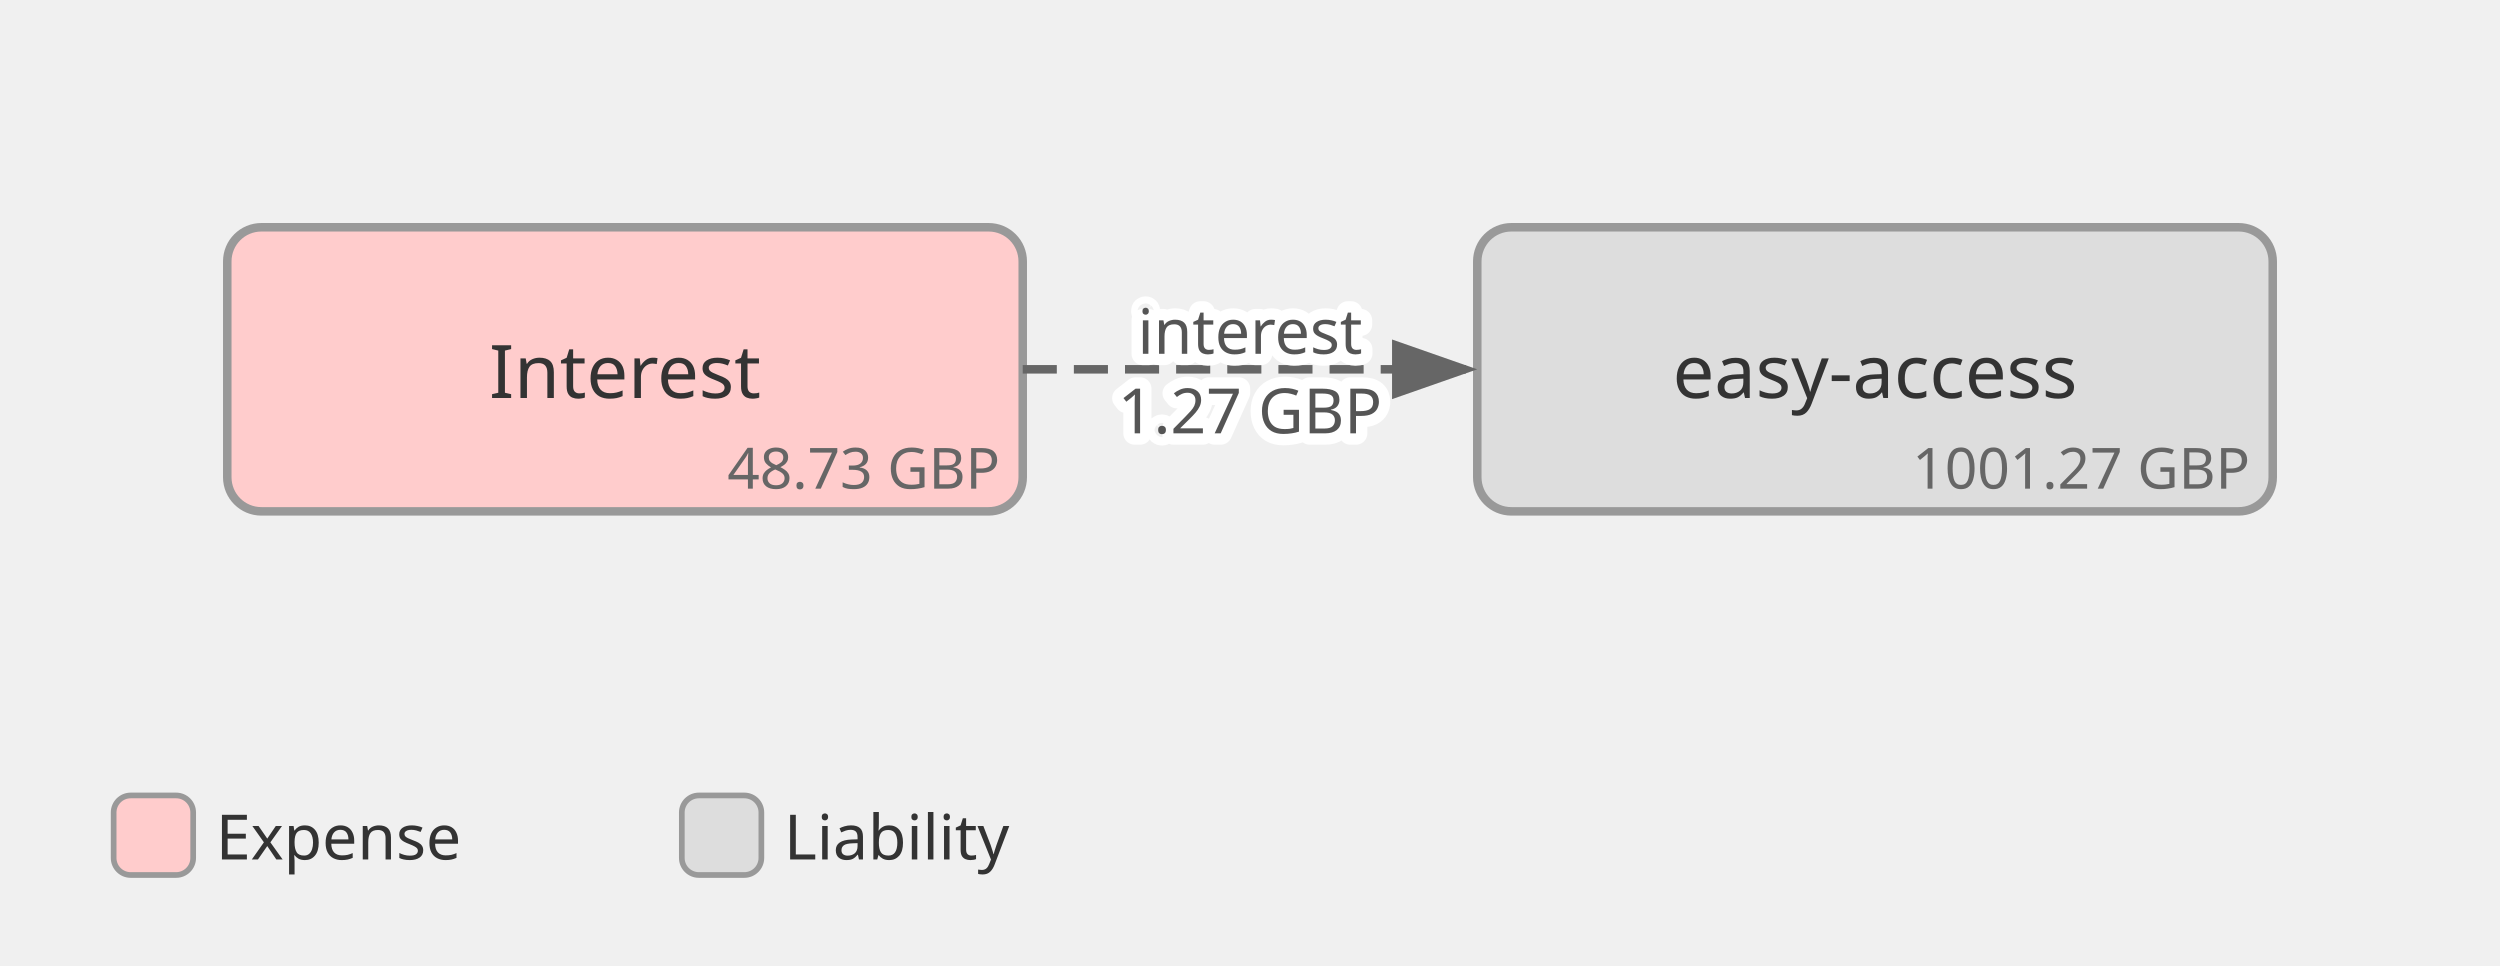
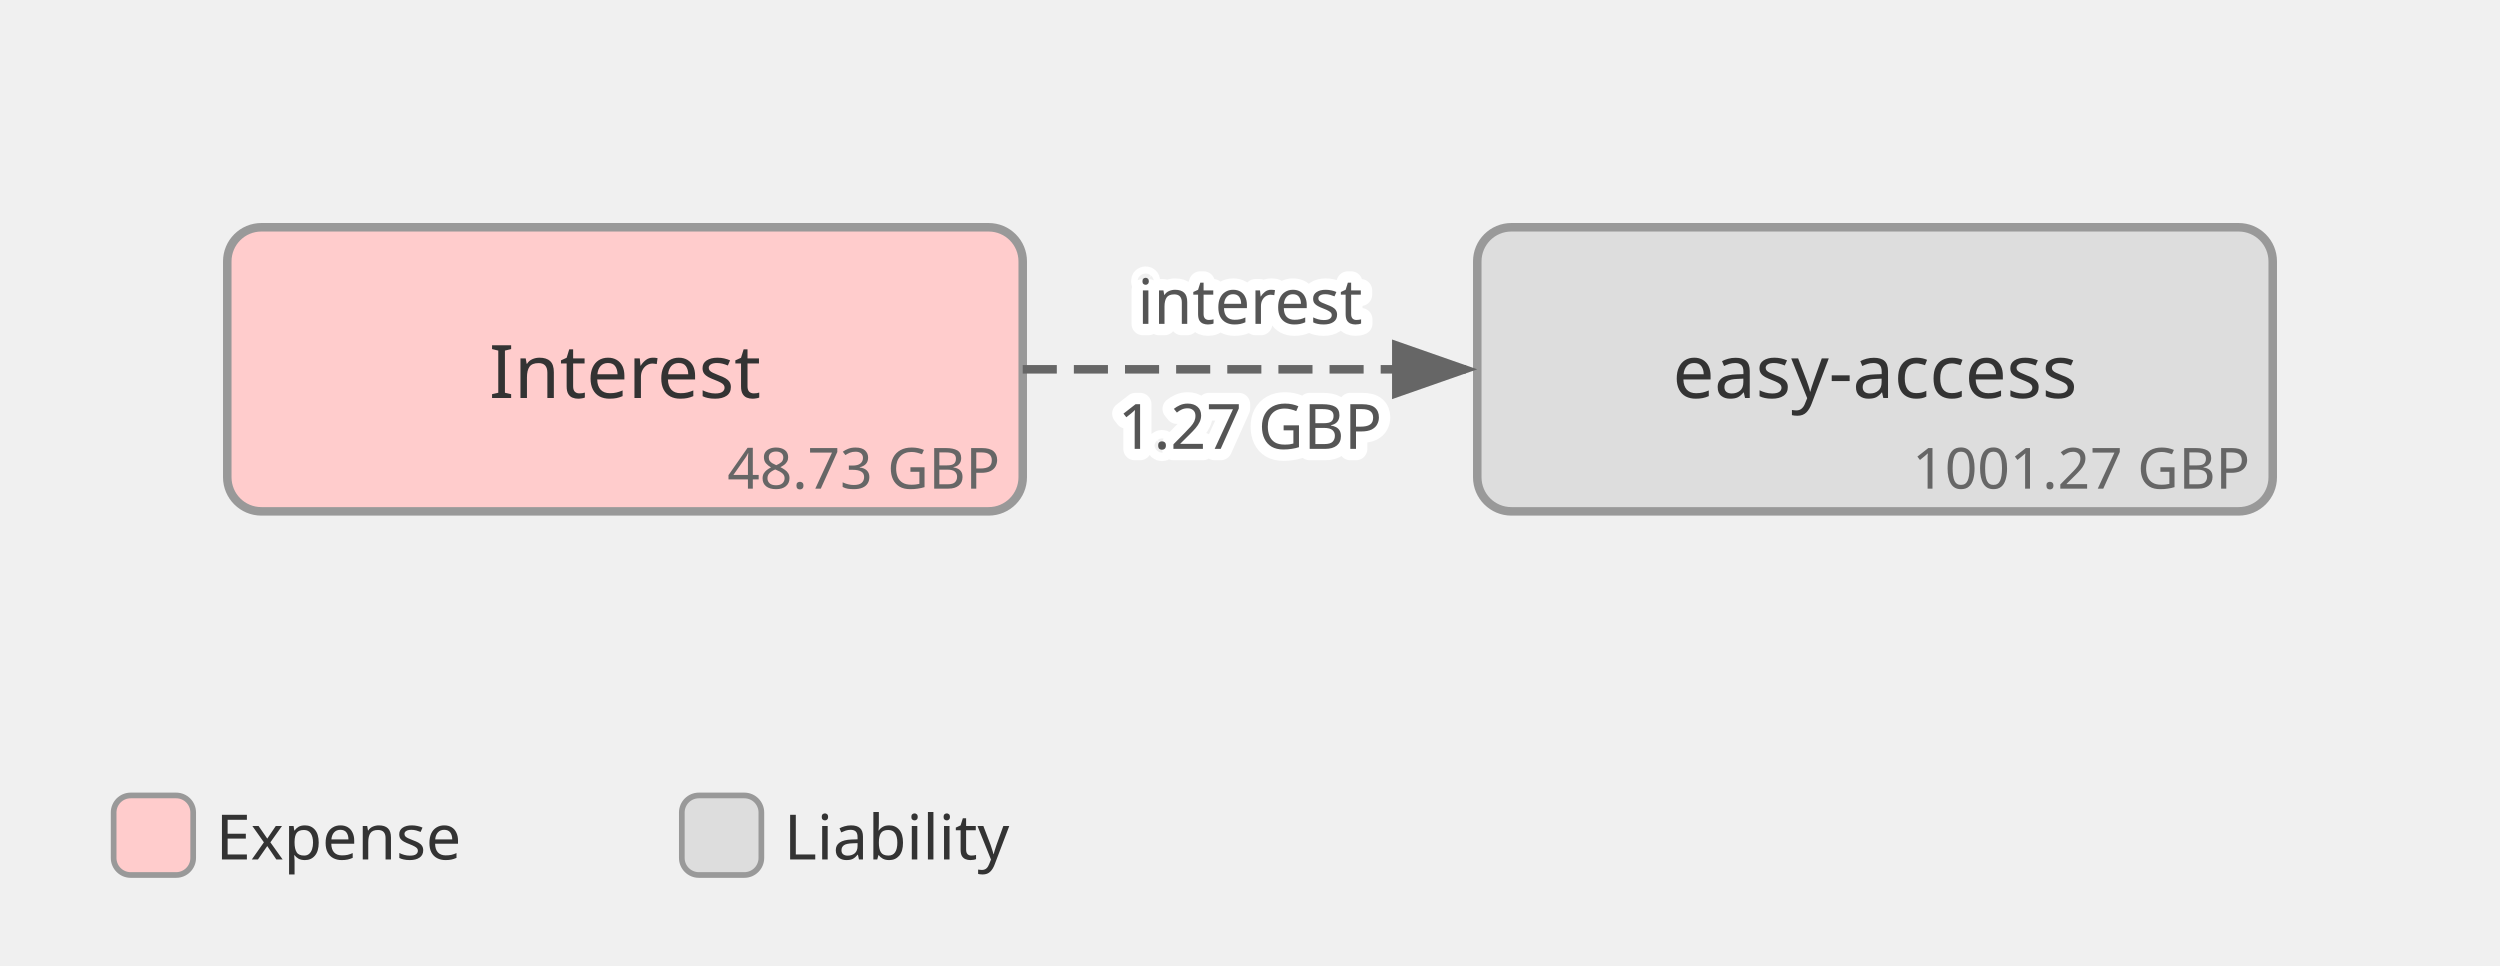
<svg xmlns="http://www.w3.org/2000/svg" viewBox="0 0 440 170" width="440" height="170">
  <defs>
    <marker id="arrowhead" markerWidth="10" markerHeight="7" refX="10" refY="3.5" orient="auto">
      <polygon points="0 0, 10 3.5, 0 7" fill="#666" />
    </marker>
  </defs>
  <style>
  .node rect { stroke: #999; stroke-width: 1.5; rx: 6; ry: 6; }
  .node text { font-family: sans-serif; font-size: 13px; fill: #333; text-anchor: middle; dominant-baseline: central; }
  .node .balance { font-size: 10px; fill: #666; text-anchor: end; dominant-baseline: auto; }
  .edge path { fill: none; stroke: #666; stroke-width: 1.5; marker-end: url(#arrowhead); }
-   .edge text { font-family: sans-serif; font-size: 11px; fill: #555; text-anchor: middle; }
-   .edge text.on-path { dominant-baseline: central; paint-order: stroke; stroke: #fff; stroke-width: 4px; stroke-linejoin: round; }
+   .edge text { font-family: sans-serif; font-size: 11px; fill: #555; text-anchor: middle; paint-order: stroke; stroke: #fff; stroke-width: 4px; stroke-linejoin: round; }
+   .edge text.on-path { dominant-baseline: central; }
  .legend text { font-family: sans-serif; font-size: 11px; fill: #333; dominant-baseline: central; }
  .legend rect { stroke: #999; stroke-width: 1; rx: 3; ry: 3; }
  @keyframes flow {
    from { stroke-dashoffset: 100; }
    to   { stroke-dashoffset: 0; }
  }
  .edge path { stroke-dasharray: 6 3; animation: flow 1.5s linear infinite; }
</style>
  <g class="node" transform="translate(40,40)">
    <rect width="140" height="50" fill="#FCC" />
    <text x="70" y="25">Interest</text>
    <text class="balance" x="140" y="50" dx="-4" dy="-4">48.73 GBP</text>
  </g>
  <g class="node" transform="translate(260,40)">
    <rect width="140" height="50" fill="#DDD" />
    <text x="70" y="25">easy-access</text>
    <text class="balance" x="140" y="50" dx="-4" dy="-4">1001.27 GBP</text>
  </g>
  <g class="edge">
    <path d="M180.0,65.0 L260.0,65.0" style="animation-delay: 0s" />
-     <text class="on-path" x="220" y="58">interest</text>
-     <text class="on-path" x="220" y="72">1.27 GBP</text>
+     <text x="220" y="57">interest</text>
+     <text x="220" y="79">1.27 GBP</text>
  </g>
  <g class="legend" transform="translate(20,170)" dy="-30">
    <rect x="0" y="-30" width="14" height="14" fill="#FCC" />
    <text x="18" y="-23">Expense</text>
    <rect x="100" y="-30" width="14" height="14" fill="#DDD" />
    <text x="118" y="-23">Liability</text>
  </g>
</svg>
